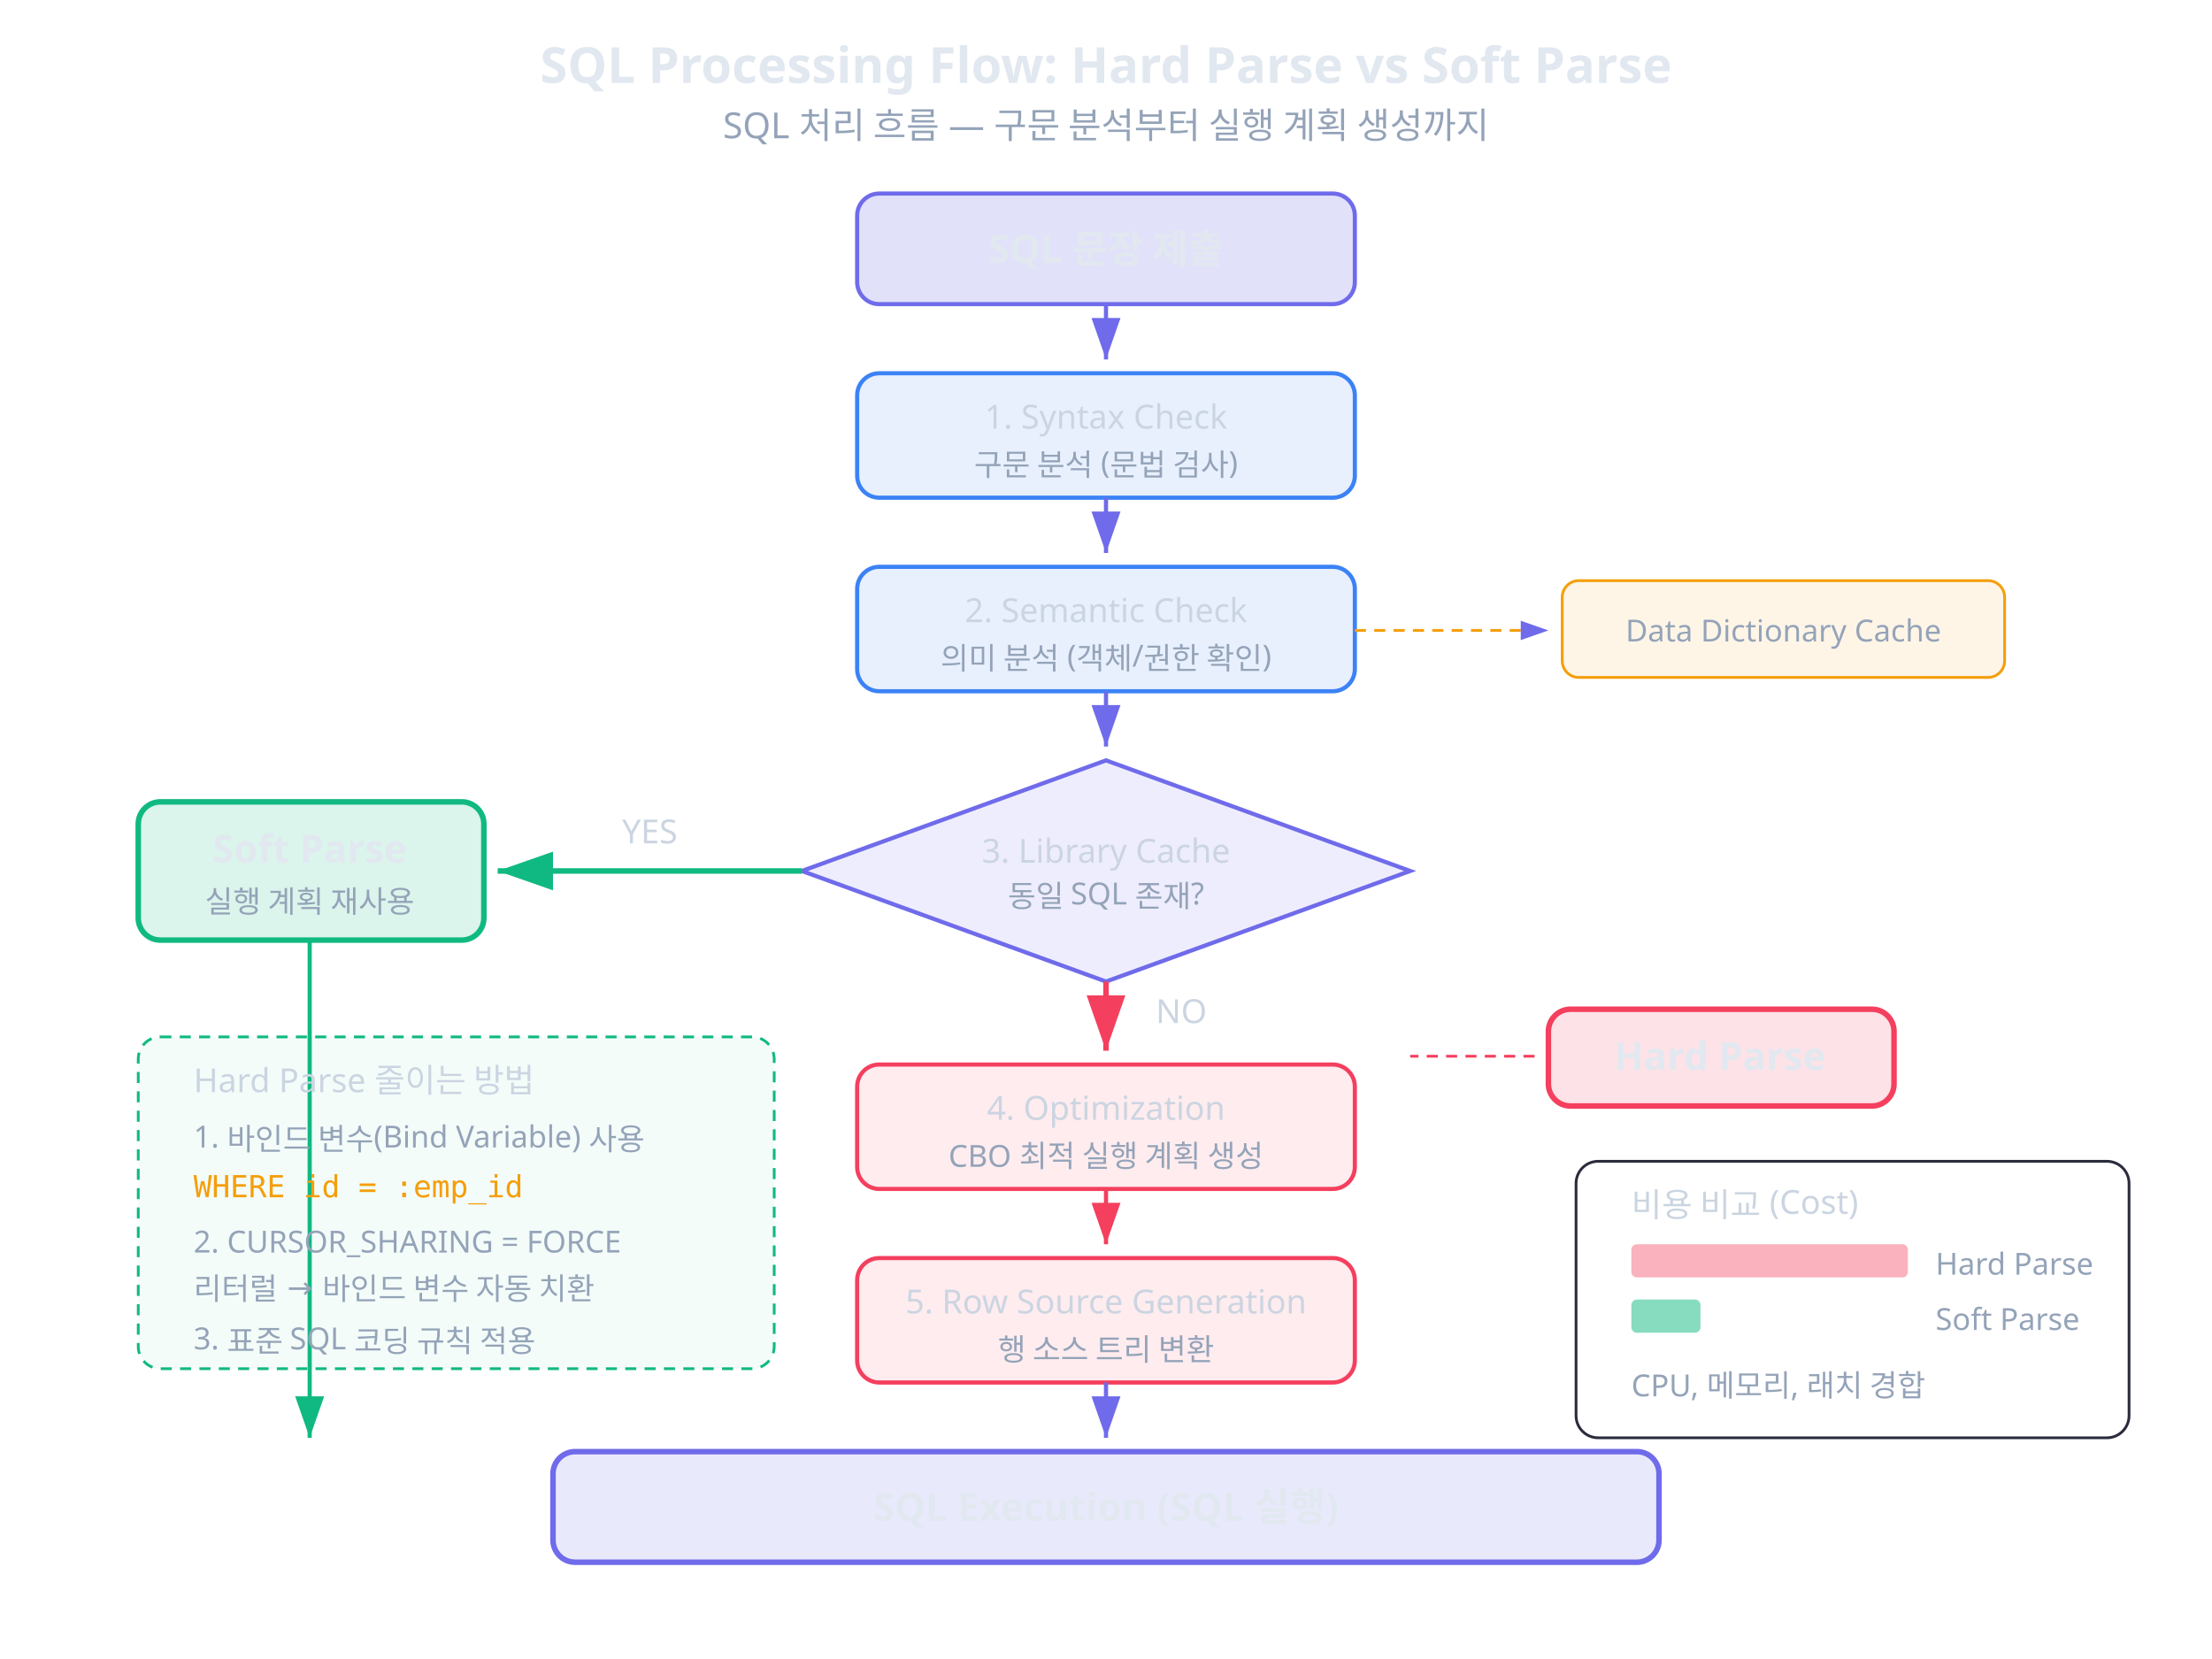
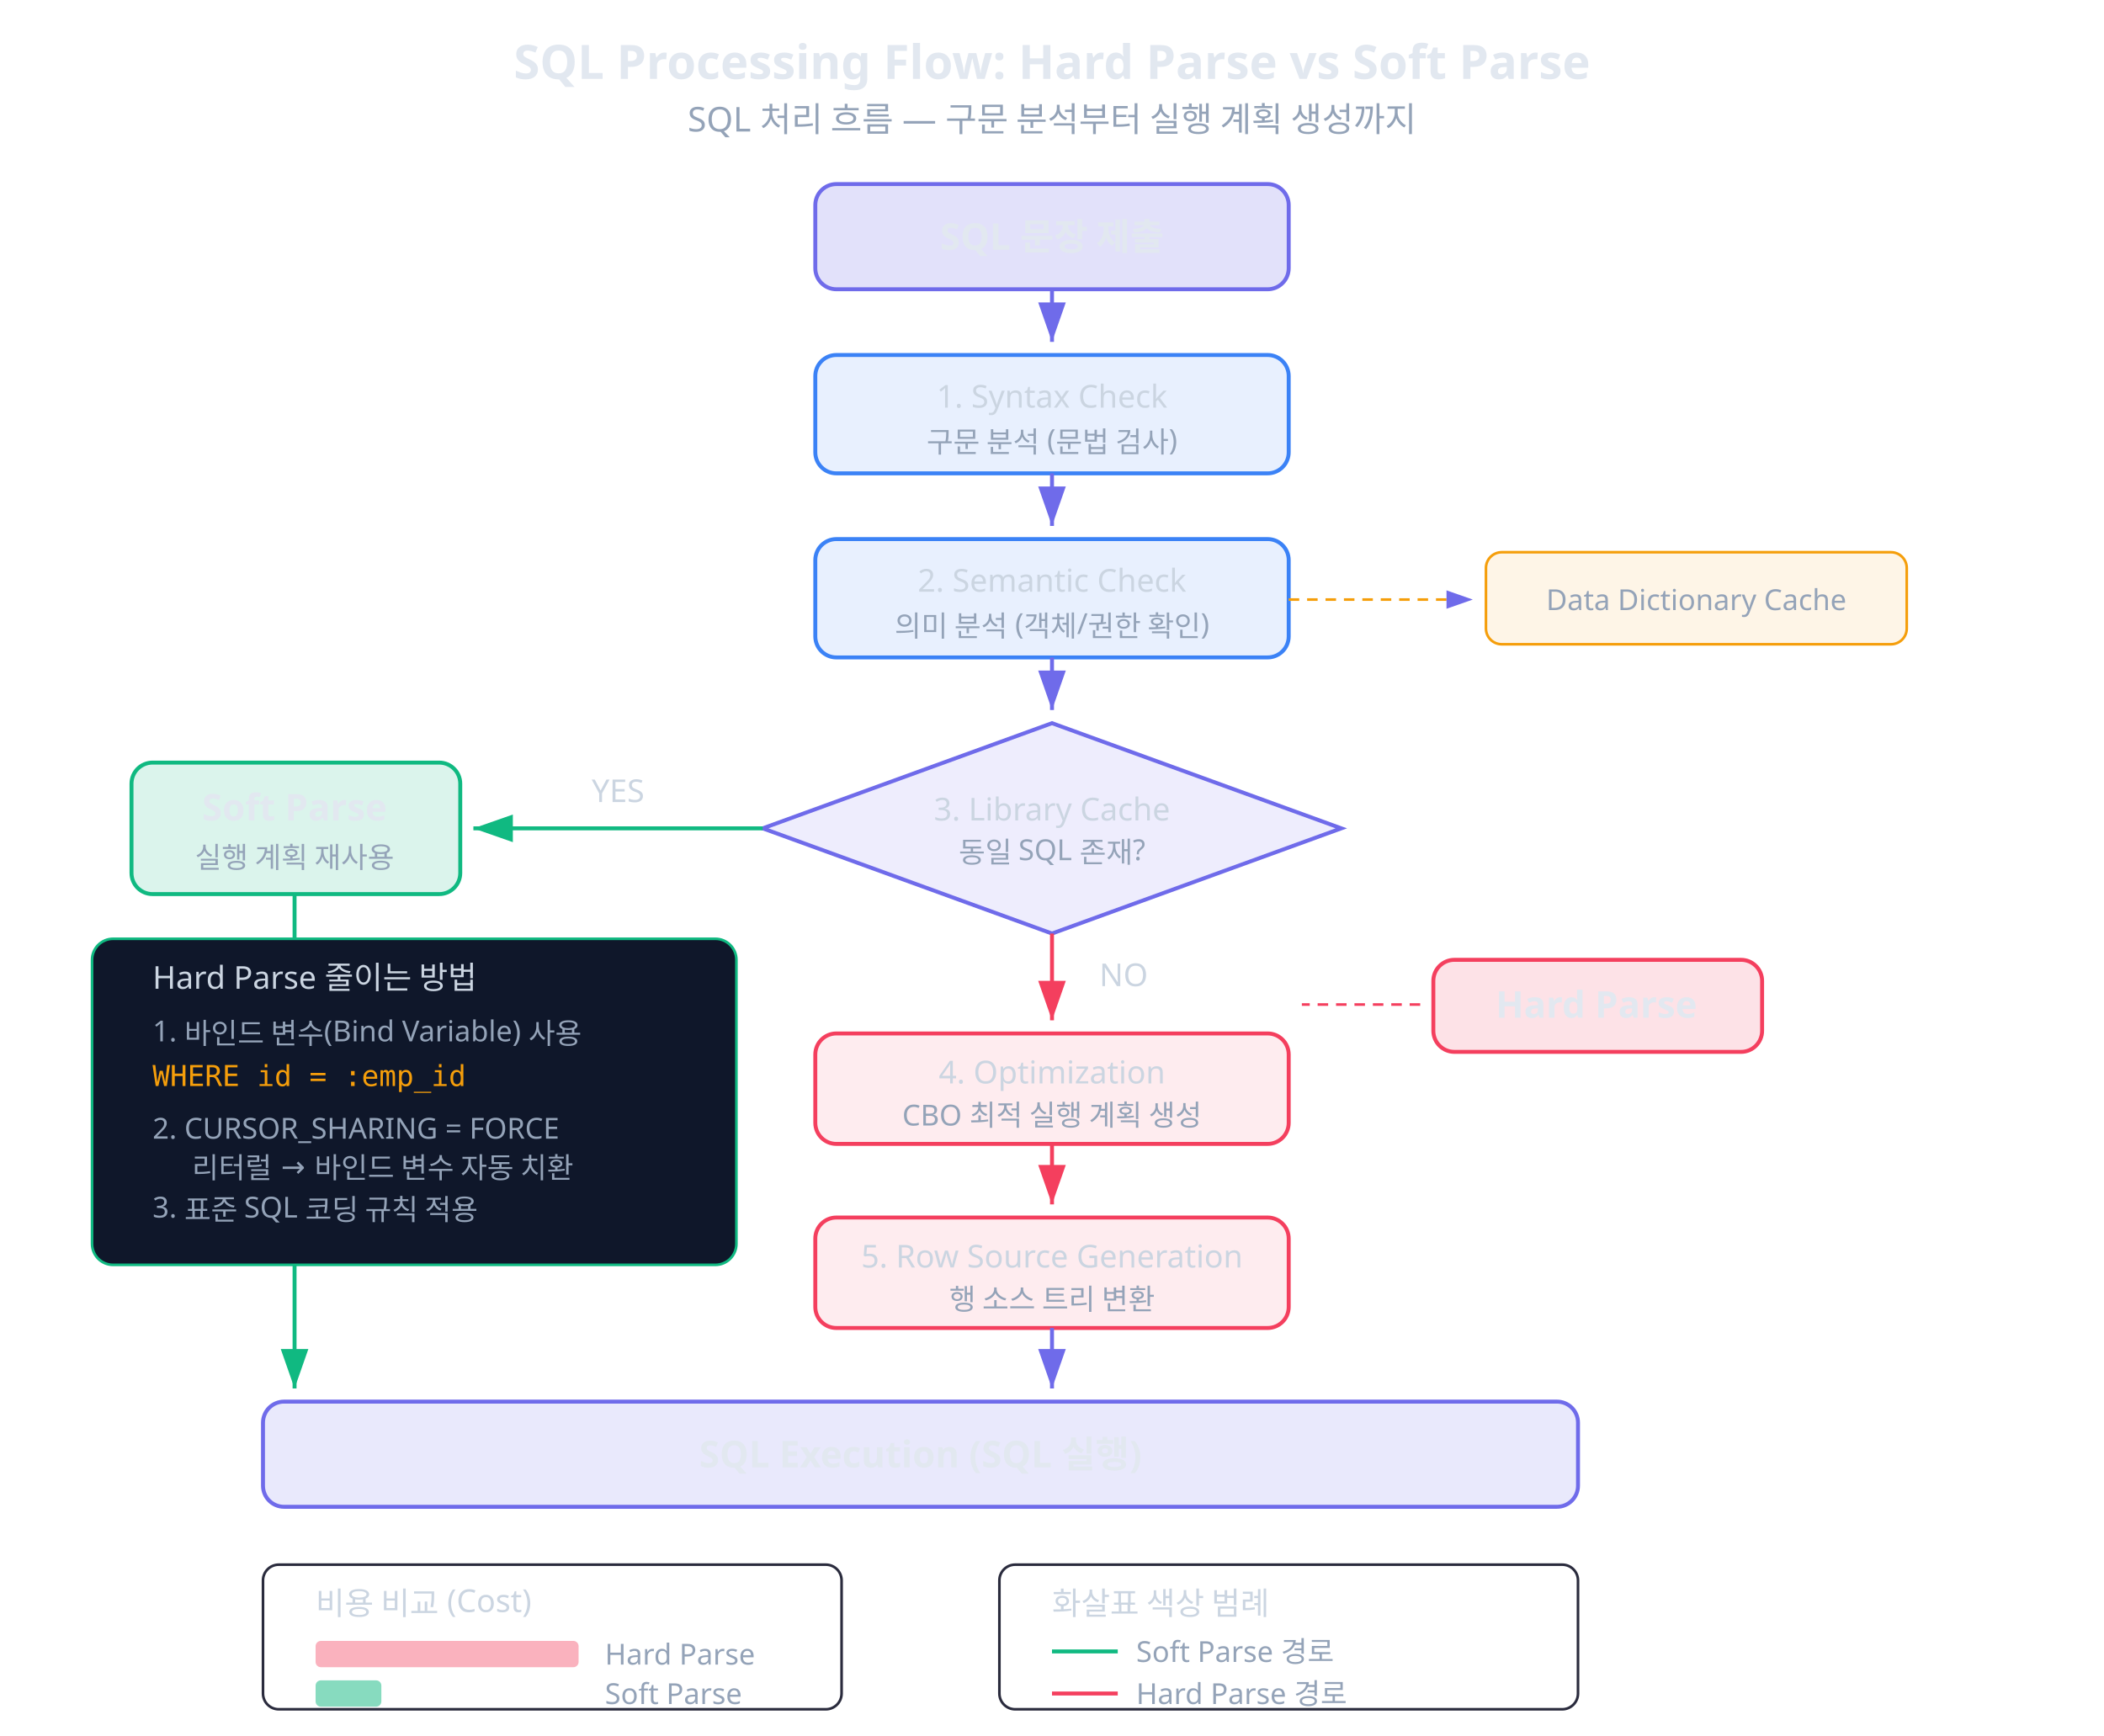
- <svg xmlns="http://www.w3.org/2000/svg" viewBox="0 0 800 600">
+ <svg xmlns="http://www.w3.org/2000/svg" viewBox="0 0 800 660">
  <style>
    text { font-family: 'Pretendard', 'Segoe UI', sans-serif; fill: #E2E8F0; }
    .title { font-size: 18px; font-weight: 700; }
    .subtitle { font-size: 13px; fill: #94A3B8; }
    .label { font-size: 14px; font-weight: 600; }
    .sublabel { font-size: 12px; fill: #CBD5E1; }
    .code { font-family: 'Consolas', monospace; font-size: 11px; fill: #F59E0B; }
    .small { font-size: 11px; fill: #94A3B8; }
    .box { rx: 8; ry: 8; }
  </style>
  <defs>
    <marker id="ah" markerWidth="10" markerHeight="7" refX="10" refY="3.5" orient="auto">
      <polygon points="0 0, 10 3.5, 0 7" fill="#6F6BEA" />
    </marker>
    <marker id="ah-green" markerWidth="10" markerHeight="7" refX="10" refY="3.5" orient="auto">
      <polygon points="0 0, 10 3.5, 0 7" fill="#10B981" />
    </marker>
    <marker id="ah-red" markerWidth="10" markerHeight="7" refX="10" refY="3.5" orient="auto">
      <polygon points="0 0, 10 3.5, 0 7" fill="#F43F5E" />
    </marker>
  </defs>
  <text x="400" y="30" text-anchor="middle" class="title">SQL Processing Flow: Hard Parse vs Soft Parse</text>
  <text x="400" y="50" text-anchor="middle" class="subtitle">SQL 처리 흐름 — 구문 분석부터 실행 계획 생성까지</text>
  <rect x="310" y="70" width="180" height="40" class="box" fill="rgba(111,107,234,0.2)" stroke="#6F6BEA" stroke-width="1.5" />
  <text x="400" y="95" text-anchor="middle" class="label" fill="#6F6BEA">SQL 문장 제출</text>
  <line x1="400" y1="110" x2="400" y2="130" stroke="#6F6BEA" stroke-width="1.5" marker-end="url(#ah)" />
  <rect x="310" y="135" width="180" height="45" class="box" fill="rgba(59,130,246,0.12)" stroke="#3B82F6" stroke-width="1.5" />
  <text x="400" y="155" text-anchor="middle" class="sublabel">1. Syntax Check</text>
  <text x="400" y="172" text-anchor="middle" class="small">구문 분석 (문법 검사)</text>
  <line x1="400" y1="180" x2="400" y2="200" stroke="#6F6BEA" stroke-width="1.5" marker-end="url(#ah)" />
  <rect x="310" y="205" width="180" height="45" class="box" fill="rgba(59,130,246,0.12)" stroke="#3B82F6" stroke-width="1.5" />
  <text x="400" y="225" text-anchor="middle" class="sublabel">2. Semantic Check</text>
  <text x="400" y="242" text-anchor="middle" class="small">의미 분석 (객체/권한 확인)</text>
  <line x1="490" y1="228" x2="560" y2="228" stroke="#F59E0B" stroke-width="1" stroke-dasharray="4,3" marker-end="url(#ah)" />
  <rect x="565" y="210" width="160" height="35" rx="6" fill="rgba(245,158,11,0.1)" stroke="#F59E0B" stroke-width="1" />
  <text x="645" y="232" text-anchor="middle" class="small" fill="#F59E0B">Data Dictionary Cache</text>
  <line x1="400" y1="250" x2="400" y2="270" stroke="#6F6BEA" stroke-width="1.5" marker-end="url(#ah)" />
  <polygon points="400,275 510,315 400,355 290,315" fill="rgba(111,107,234,0.12)" stroke="#6F6BEA" stroke-width="1.5" />
  <text x="400" y="312" text-anchor="middle" class="sublabel">3. Library Cache</text>
  <text x="400" y="328" text-anchor="middle" class="small">동일 SQL 존재?</text>
-   <line x1="290" y1="315" x2="180" y2="315" stroke="#10B981" stroke-width="2" marker-end="url(#ah-green)" />
+   <line x1="290" y1="315" x2="180" y2="315" stroke="#10B981" stroke-width="1.5" marker-end="url(#ah-green)" />
  <text x="235" y="305" text-anchor="middle" class="sublabel" fill="#10B981">YES</text>
-   <rect x="50" y="290" width="125" height="50" class="box" fill="rgba(16,185,129,0.15)" stroke="#10B981" stroke-width="2" />
+   <rect x="50" y="290" width="125" height="50" class="box" fill="rgba(16,185,129,0.15)" stroke="#10B981" stroke-width="1.5" />
  <text x="112" y="312" text-anchor="middle" class="label" fill="#10B981">Soft Parse</text>
  <text x="112" y="330" text-anchor="middle" class="small">실행 계획 재사용</text>
-   <line x1="112" y1="340" x2="112" y2="520" stroke="#10B981" stroke-width="1.5" marker-end="url(#ah-green)" />
-   <line x1="400" y1="355" x2="400" y2="380" stroke="#F43F5E" stroke-width="2" marker-end="url(#ah-red)" />
-   <text x="418" y="370" class="sublabel" fill="#F43F5E">NO</text>
-   <rect x="560" y="365" width="125" height="35" class="box" fill="rgba(244,63,94,0.15)" stroke="#F43F5E" stroke-width="2" />
-   <text x="622" y="387" text-anchor="middle" class="label" fill="#F43F5E">Hard Parse</text>
-   <line x1="555" y1="382" x2="510" y2="382" stroke="#F43F5E" stroke-width="1" stroke-dasharray="4,3" />
-   <rect x="310" y="385" width="180" height="45" class="box" fill="rgba(244,63,94,0.1)" stroke="#F43F5E" stroke-width="1.5" />
-   <text x="400" y="405" text-anchor="middle" class="sublabel">4. Optimization</text>
-   <text x="400" y="422" text-anchor="middle" class="small">CBO 최적 실행 계획 생성</text>
-   <line x1="400" y1="430" x2="400" y2="450" stroke="#F43F5E" stroke-width="1.5" marker-end="url(#ah-red)" />
-   <rect x="310" y="455" width="180" height="45" class="box" fill="rgba(244,63,94,0.1)" stroke="#F43F5E" stroke-width="1.5" />
-   <text x="400" y="475" text-anchor="middle" class="sublabel">5. Row Source Generation</text>
-   <text x="400" y="492" text-anchor="middle" class="small">행 소스 트리 변환</text>
-   <line x1="400" y1="500" x2="400" y2="520" stroke="#6F6BEA" stroke-width="1.5" marker-end="url(#ah)" />
-   <rect x="200" y="525" width="400" height="40" class="box" fill="rgba(111,107,234,0.15)" stroke="#6F6BEA" stroke-width="2" />
-   <text x="400" y="550" text-anchor="middle" class="label" fill="#6F6BEA">SQL Execution (SQL 실행)</text>
-   <rect x="50" y="375" width="230" height="120" class="box" fill="rgba(16,185,129,0.05)" stroke="#10B981" stroke-width="1" stroke-dasharray="4,3" />
-   <text x="70" y="395" class="sublabel" fill="#10B981">Hard Parse 줄이는 방법</text>
-   <text x="70" y="415" class="small">1. 바인드 변수(Bind Variable) 사용</text>
-   <text x="70" y="433" class="code">WHERE id = :emp_id</text>
-   <text x="70" y="453" class="small">2. CURSOR_SHARING = FORCE</text>
-   <text x="70" y="470" class="small">   리터럴 → 바인드 변수 자동 치환</text>
-   <text x="70" y="488" class="small">3. 표준 SQL 코딩 규칙 적용</text>
-   <rect x="570" y="420" width="200" height="100" class="box" fill="rgba(255,255,255,0.03)" stroke="#2A2B3D" stroke-width="1" />
-   <text x="590" y="440" class="sublabel">비용 비교 (Cost)</text>
-   <rect x="590" y="450" width="100" height="12" rx="2" fill="rgba(244,63,94,0.4)" />
-   <text x="700" y="461" class="small" fill="#F43F5E">Hard Parse</text>
-   <rect x="590" y="470" width="25" height="12" rx="2" fill="rgba(16,185,129,0.5)" />
-   <text x="700" y="481" class="small" fill="#10B981">Soft Parse</text>
-   <text x="590" y="505" class="small">CPU, 메모리, 래치 경합</text>
+   <line x1="112" y1="340" x2="112" y2="528" stroke="#10B981" stroke-width="1.5" marker-end="url(#ah-green)" />
+   <rect x="35" y="357" width="245" height="124" class="box" fill="#0F172A" stroke="#10B981" stroke-width="1" />
+   <text x="58" y="376" class="sublabel" fill="#10B981">Hard Parse 줄이는 방법</text>
+   <text x="58" y="396" class="small">1. 바인드 변수(Bind Variable) 사용</text>
+   <text x="58" y="413" class="code">WHERE id = :emp_id</text>
+   <text x="58" y="433" class="small">2. CURSOR_SHARING = FORCE</text>
+   <text x="73" y="448" class="small">리터럴 → 바인드 변수 자동 치환</text>
+   <text x="58" y="463" class="small">3. 표준 SQL 코딩 규칙 적용</text>
+   <line x1="400" y1="355" x2="400" y2="388" stroke="#F43F5E" stroke-width="1.5" marker-end="url(#ah-red)" />
+   <text x="418" y="375" class="sublabel" fill="#F43F5E">NO</text>
+   <rect x="545" y="365" width="125" height="35" class="box" fill="rgba(244,63,94,0.15)" stroke="#F43F5E" stroke-width="1.5" />
+   <text x="607" y="387" text-anchor="middle" class="label" fill="#F43F5E">Hard Parse</text>
+   <line x1="540" y1="382" x2="495" y2="382" stroke="#F43F5E" stroke-width="1" stroke-dasharray="4,3" />
+   <rect x="310" y="393" width="180" height="42" class="box" fill="rgba(244,63,94,0.1)" stroke="#F43F5E" stroke-width="1.5" />
+   <text x="400" y="412" text-anchor="middle" class="sublabel">4. Optimization</text>
+   <text x="400" y="428" text-anchor="middle" class="small">CBO 최적 실행 계획 생성</text>
+   <line x1="400" y1="435" x2="400" y2="458" stroke="#F43F5E" stroke-width="1.5" marker-end="url(#ah-red)" />
+   <rect x="310" y="463" width="180" height="42" class="box" fill="rgba(244,63,94,0.1)" stroke="#F43F5E" stroke-width="1.5" />
+   <text x="400" y="482" text-anchor="middle" class="sublabel">5. Row Source Generation</text>
+   <text x="400" y="498" text-anchor="middle" class="small">행 소스 트리 변환</text>
+   <line x1="400" y1="505" x2="400" y2="528" stroke="#6F6BEA" stroke-width="1.5" marker-end="url(#ah)" />
+   <rect x="100" y="533" width="500" height="40" class="box" fill="rgba(111,107,234,0.15)" stroke="#6F6BEA" stroke-width="1.5" />
+   <text x="350" y="558" text-anchor="middle" class="label" fill="#6F6BEA">SQL Execution (SQL 실행)</text>
+   <rect x="100" y="595" width="220" height="55" rx="6" fill="rgba(255,255,255,0.03)" stroke="#2A2B3D" stroke-width="1" />
+   <text x="120" y="614" class="sublabel">비용 비교 (Cost)</text>
+   <rect x="120" y="624" width="100" height="10" rx="2" fill="rgba(244,63,94,0.4)" />
+   <text x="230" y="633" class="small" fill="#F43F5E">Hard Parse</text>
+   <rect x="120" y="639" width="25" height="10" rx="2" fill="rgba(16,185,129,0.5)" />
+   <text x="230" y="648" class="small" fill="#10B981">Soft Parse</text>
+   <rect x="380" y="595" width="220" height="55" rx="6" fill="rgba(255,255,255,0.03)" stroke="#2A2B3D" stroke-width="1" />
+   <text x="400" y="614" class="sublabel">화살표 색상 범례</text>
+   <line x1="400" y1="628" x2="425" y2="628" stroke="#10B981" stroke-width="1.5" />
+   <text x="432" y="632" class="small" fill="#10B981">Soft Parse 경로</text>
+   <line x1="400" y1="644" x2="425" y2="644" stroke="#F43F5E" stroke-width="1.5" />
+   <text x="432" y="648" class="small" fill="#F43F5E">Hard Parse 경로</text>
</svg>
